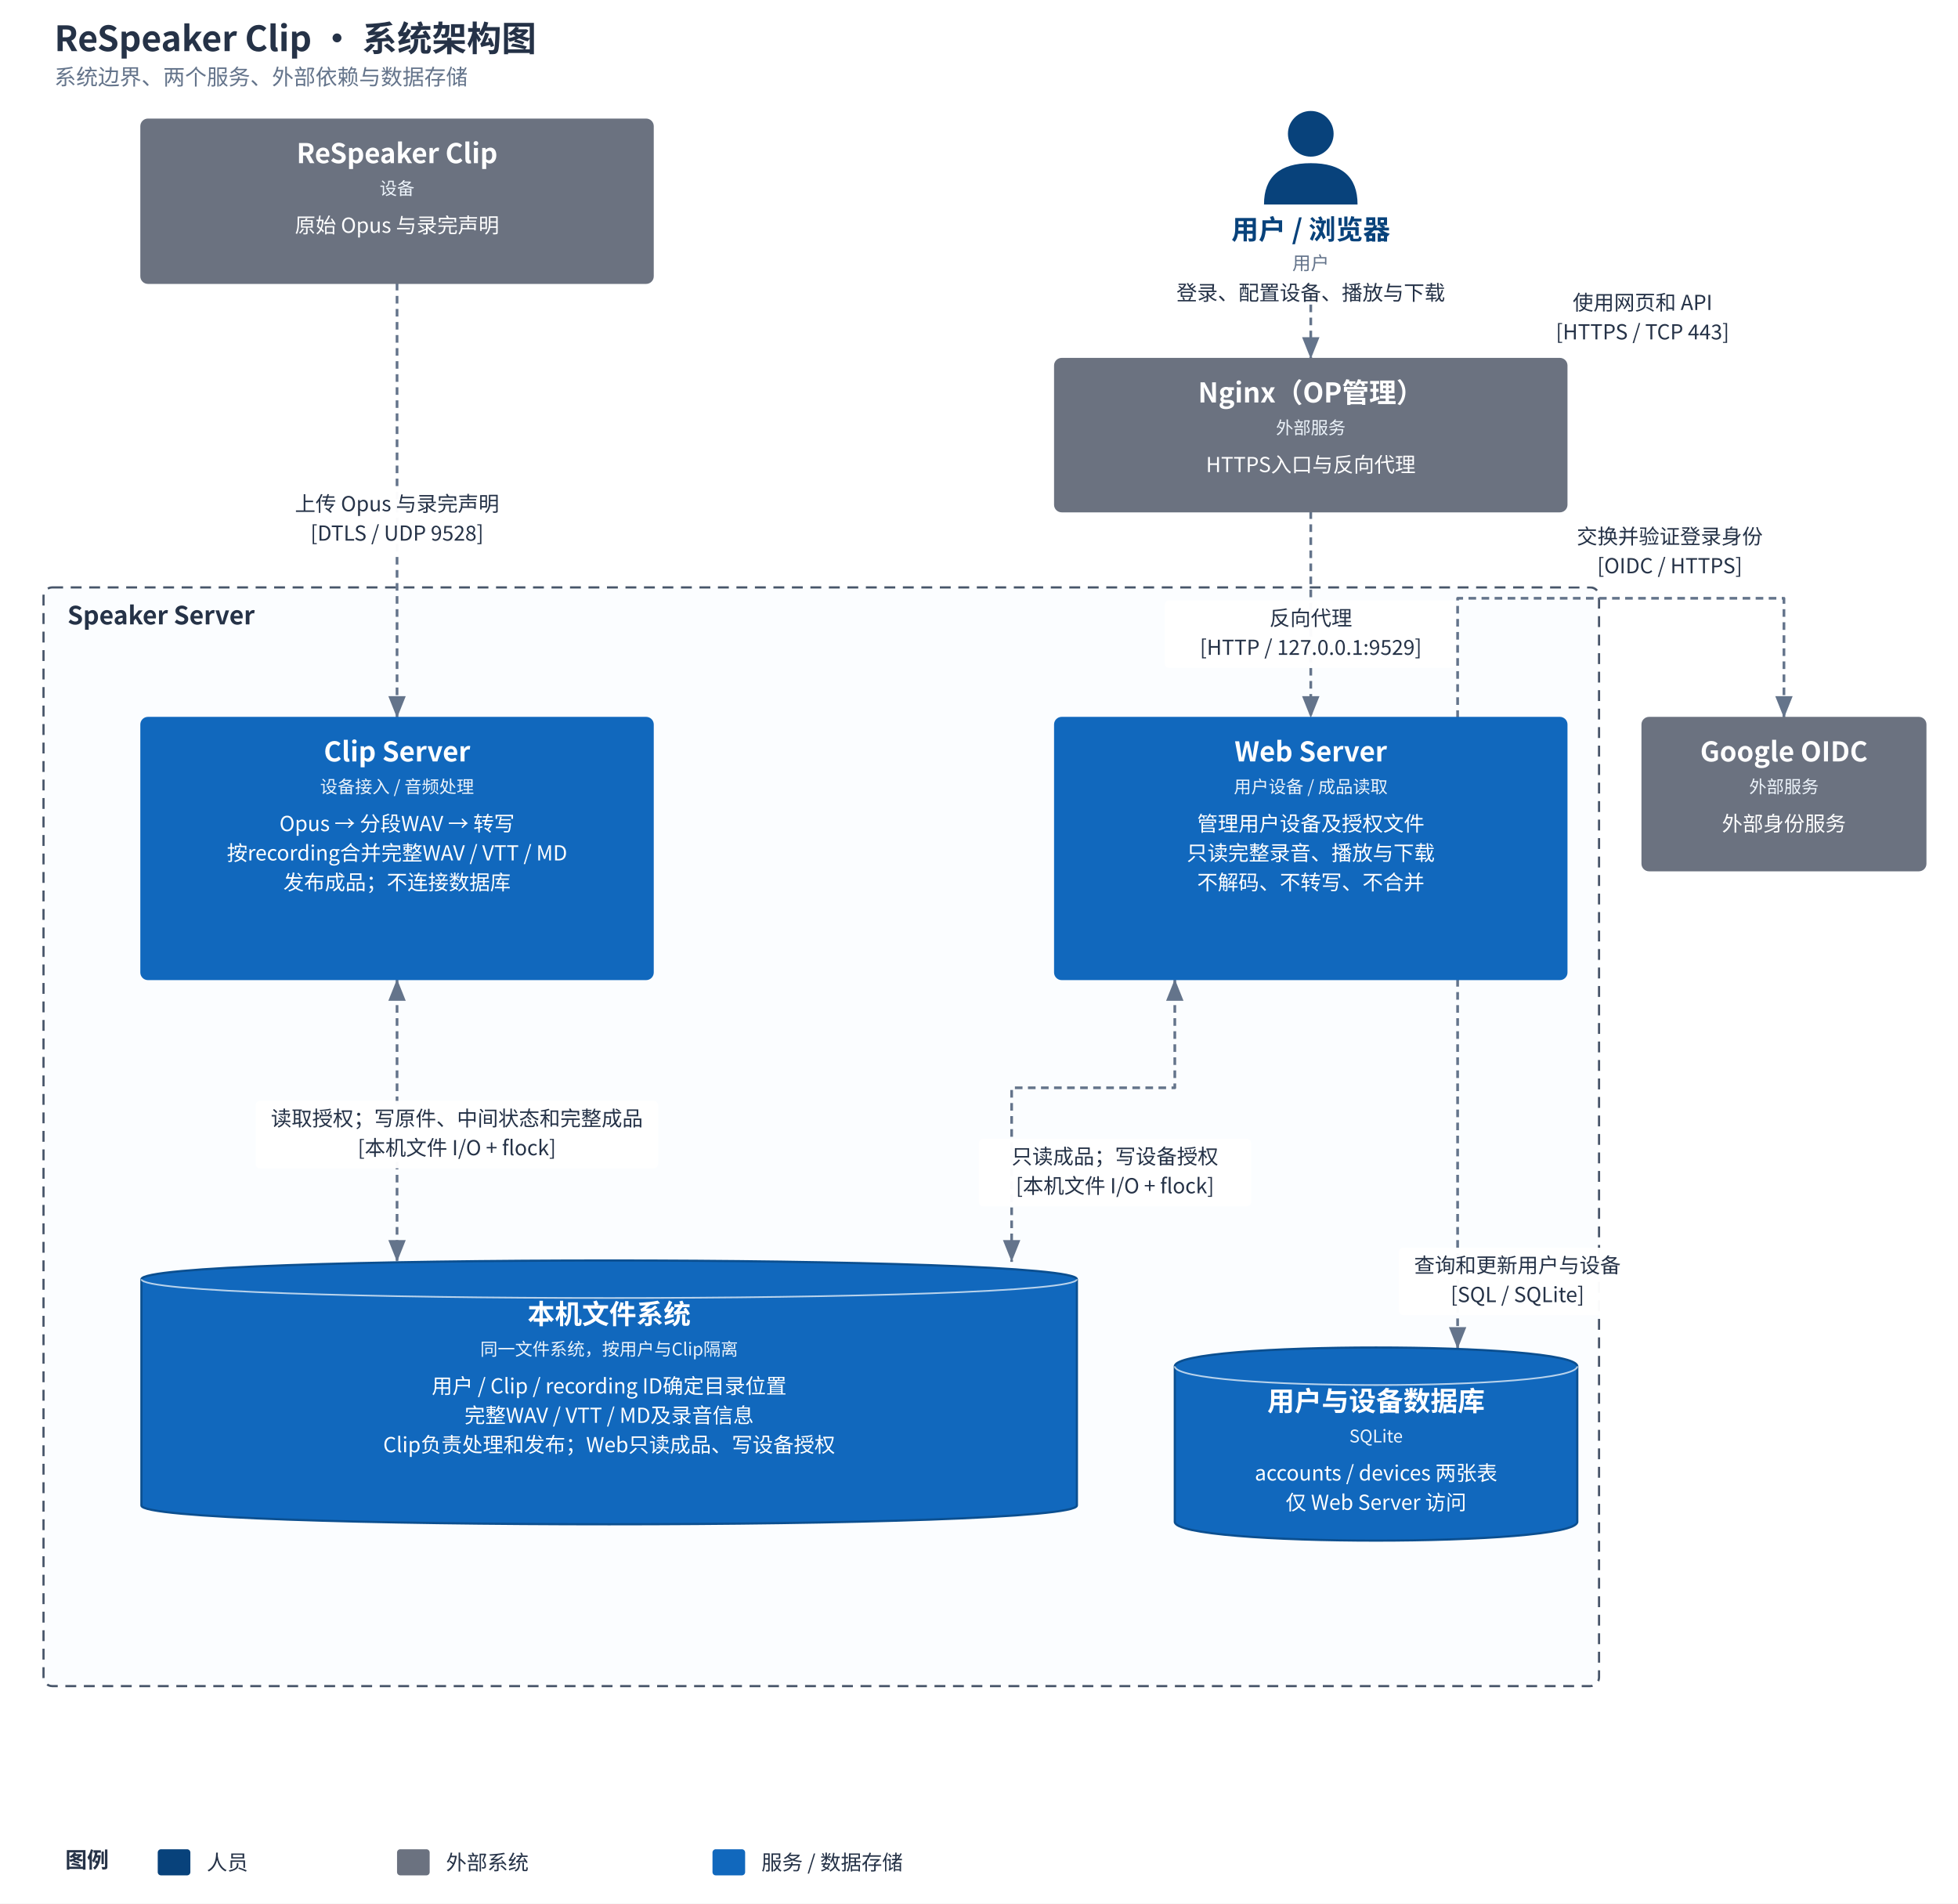
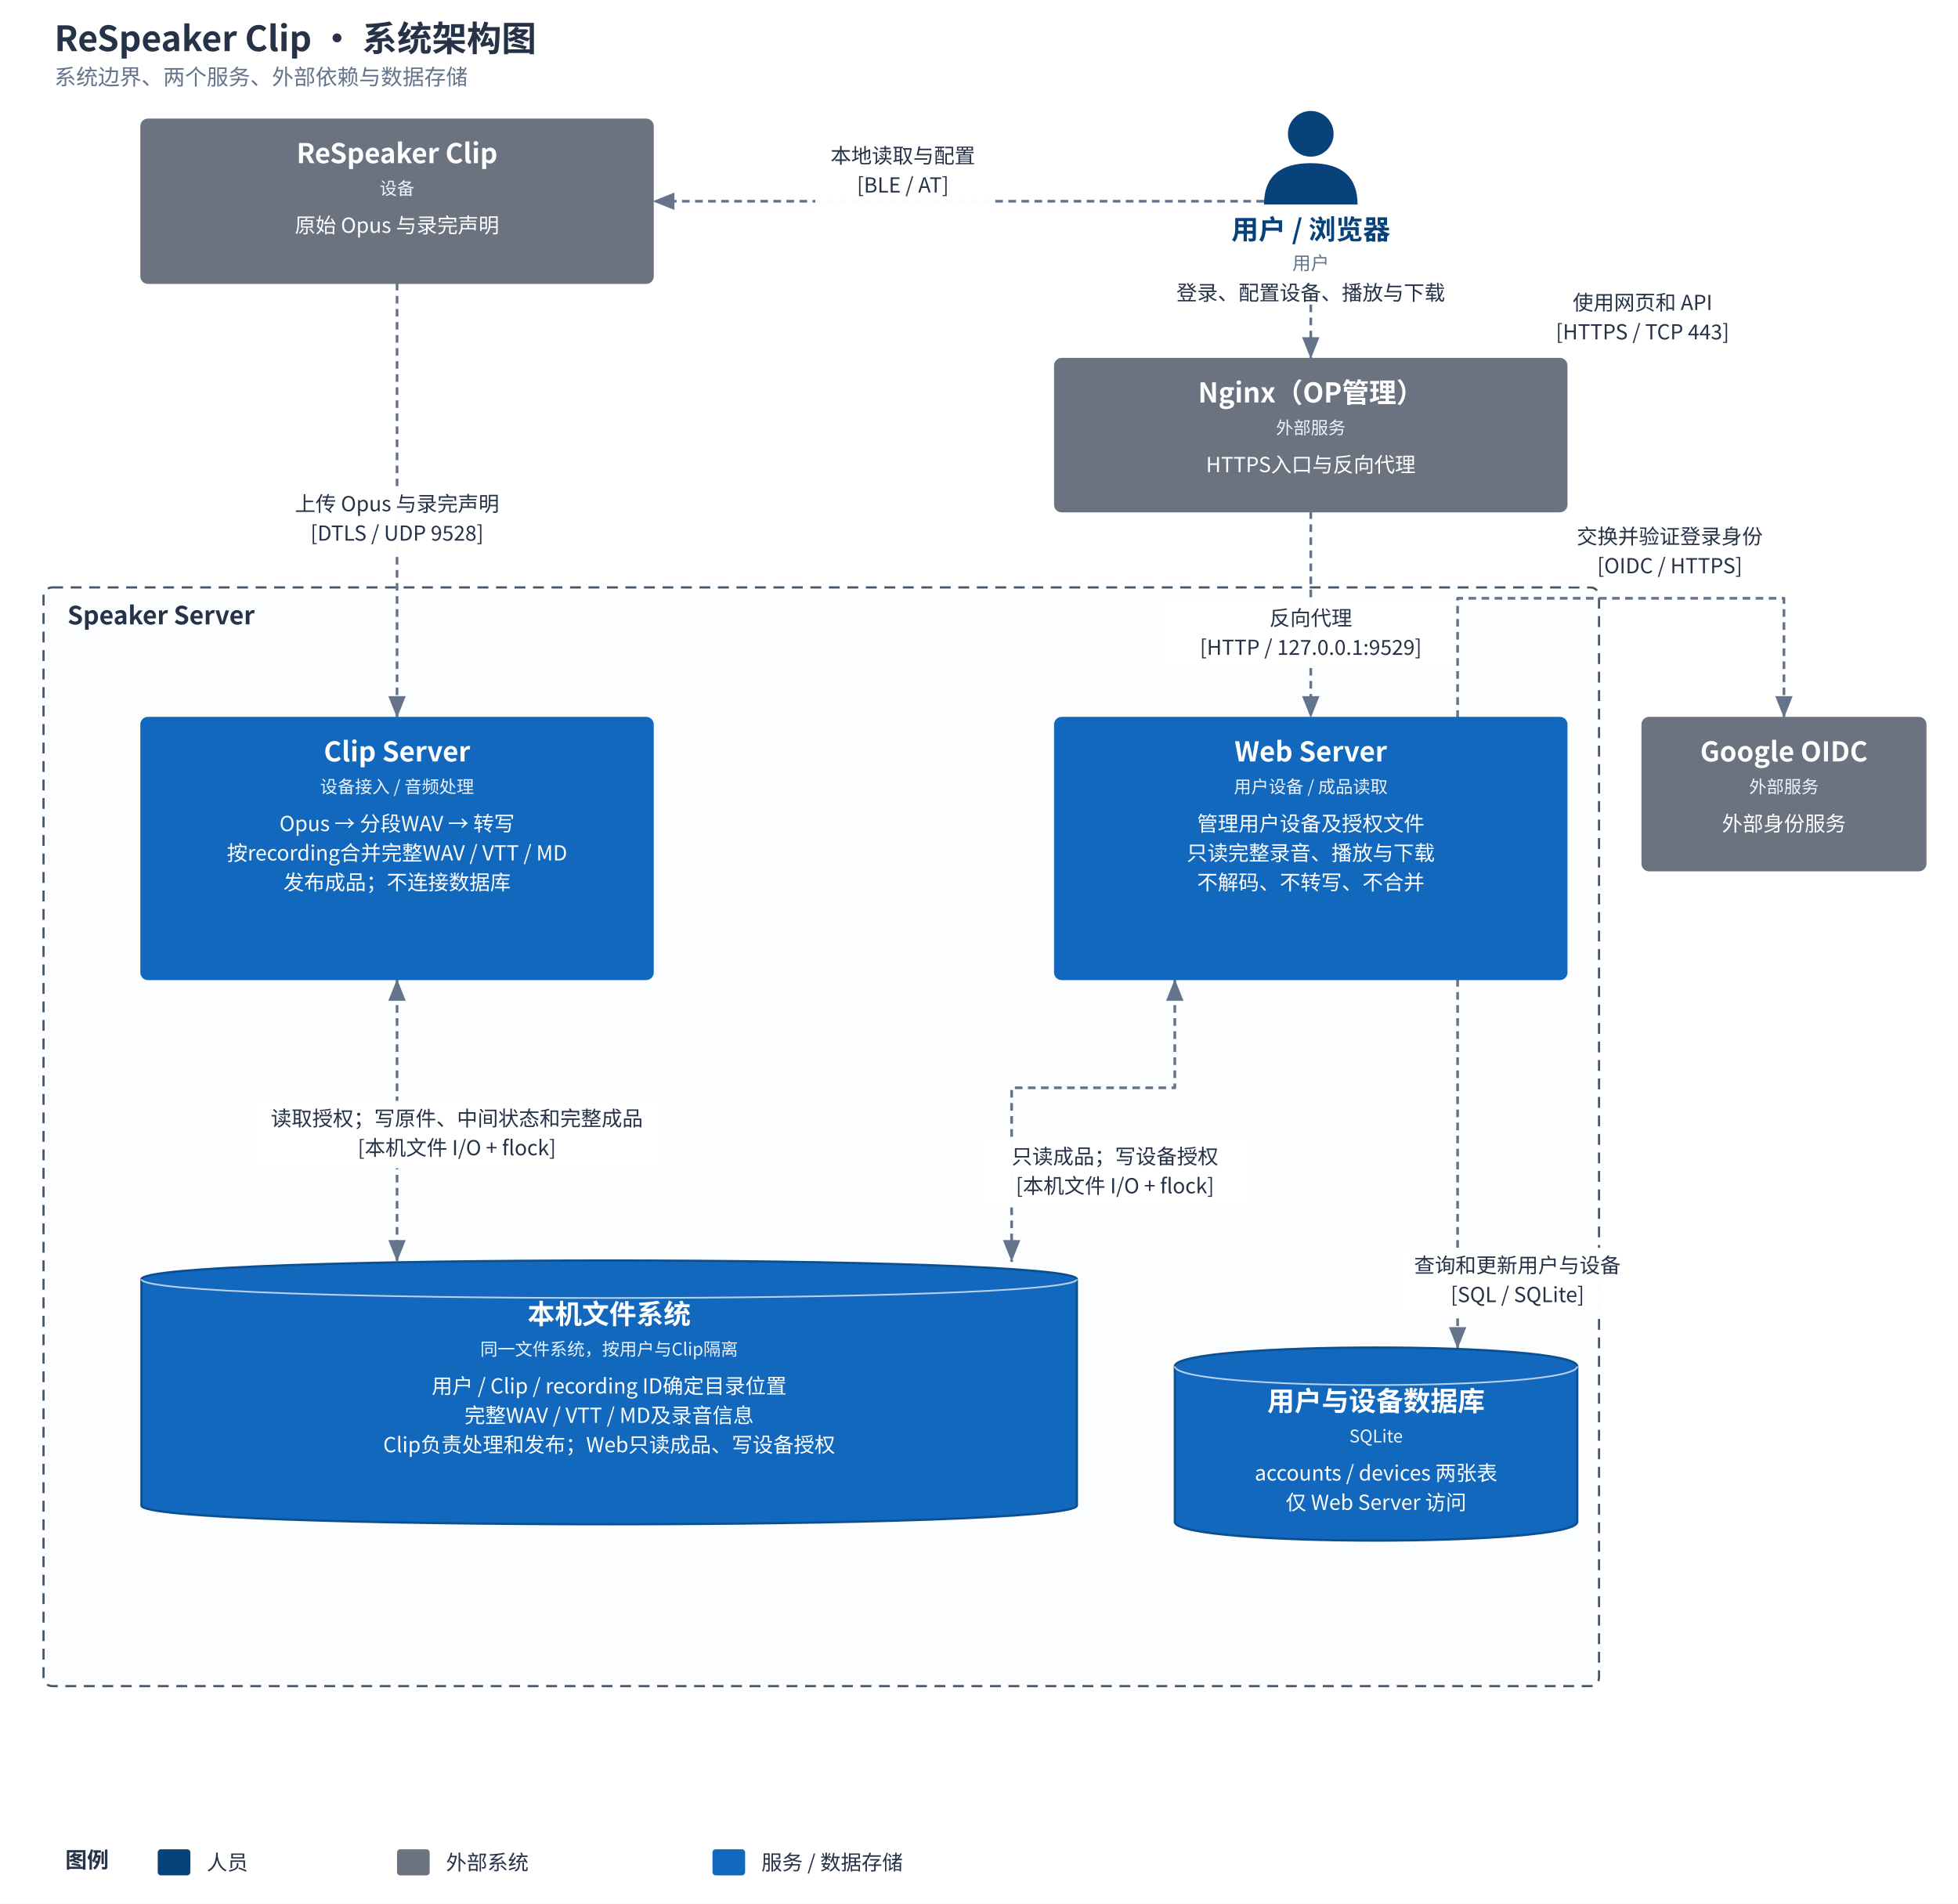
<svg xmlns="http://www.w3.org/2000/svg" width="1800" height="1750" viewBox="0 0 1800 1750" role="img" aria-labelledby="title desc">
  <rect width="1800" height="1750" fill="white" />
  <defs>
    <marker id="arrow" viewBox="0 0 12 12" refX="11" refY="6" markerWidth="10" markerHeight="10" orient="auto-start-reverse">
      <path d="M 1 1 L 11 6 L 1 11 Z" fill="#64748b" />
    </marker>
  </defs>
  <g font-family="PingFang SC,Microsoft YaHei,Noto Sans CJK SC,Arial,sans-serif">
    <text x="50" y="47" text-anchor="start" font-size="32" font-weight="600" fill="#253247">ReSpeaker Clip · 系统架构图</text>
    <text x="50" y="78" text-anchor="start" font-size="20" font-weight="400" fill="#64748b">系统边界、两个服务、外部依赖与数据存储</text>
    <rect x="40" y="540" width="1430" height="1010" rx="8" fill="#fbfdff" stroke="#475569" stroke-width="2" stroke-dasharray="10 7" />
    <text x="62" y="574" text-anchor="start" font-size="23" font-weight="600" fill="#253247">Speaker Server</text>
+     <path d="M 1162 185 L 600 185" fill="none" stroke="#64748b" stroke-width="2.5" stroke-dasharray="7 5" stroke-linejoin="round" />
+     <polygon points="600.0,185.0 620.0,177.0 620.0,193.0" fill="#64748b" />
+     <rect x="749.5" y="127" width="161.0" height="62" rx="4" fill="white" fill-opacity="0.97" />
+     <text x="830" y="150" text-anchor="middle" font-size="19" font-weight="400" fill="#253247">本地读取与配置</text>
+     <text x="830" y="177" text-anchor="middle" font-size="19" font-weight="400" fill="#253247">[BLE / AT]</text>
    <path d="M 1205 280 L 1205 330" fill="none" stroke="#64748b" stroke-width="2.5" stroke-dasharray="7 5" stroke-linejoin="round" />
    <polygon points="1205.0,330.0 1197.0,310.0 1213.0,310.0" fill="#64748b" />
    <rect x="1407.2" y="262" width="205.7" height="62" rx="4" fill="white" fill-opacity="0.97" />
    <text x="1510" y="285" text-anchor="middle" font-size="19" font-weight="400" fill="#253247">使用网页和 API</text>
    <text x="1510" y="312" text-anchor="middle" font-size="19" font-weight="400" fill="#253247">[HTTPS / TCP 443]</text>
    <path d="M 1205 470 L 1205 660" fill="none" stroke="#64748b" stroke-width="2.5" stroke-dasharray="7 5" stroke-linejoin="round" />
    <polygon points="1205.0,660.0 1197.0,640.0 1213.0,640.0" fill="#64748b" />
    <rect x="1070.8" y="552" width="268.4" height="62" rx="4" fill="white" fill-opacity="0.97" />
    <text x="1205" y="575" text-anchor="middle" font-size="19" font-weight="400" fill="#253247">反向代理</text>
    <text x="1205" y="602" text-anchor="middle" font-size="19" font-weight="400" fill="#253247">[HTTP / 127.0.0.1:9529]</text>
    <path d="M 365 260 L 365 660" fill="none" stroke="#64748b" stroke-width="2.5" stroke-dasharray="7 5" stroke-linejoin="round" />
    <polygon points="365.0,660.0 357.0,640.0 373.0,640.0" fill="#64748b" />
    <rect x="253.1" y="447" width="223.7" height="62" rx="4" fill="white" fill-opacity="0.97" />
    <text x="365" y="470" text-anchor="middle" font-size="19" font-weight="400" fill="#253247">上传 Opus 与录完声明</text>
    <text x="365" y="497" text-anchor="middle" font-size="19" font-weight="400" fill="#253247">[DTLS / UDP 9528]</text>
    <path d="M 1340 660 L 1340 550 L 1640 550 L 1640 660" fill="none" stroke="#64748b" stroke-width="2.5" stroke-dasharray="7 5" stroke-linejoin="round" />
    <polygon points="1640.0,660.0 1632.0,640.0 1648.0,640.0" fill="#64748b" />
    <rect x="1435.5" y="477" width="199.0" height="62" rx="4" fill="white" fill-opacity="0.97" />
    <text x="1535" y="500" text-anchor="middle" font-size="19" font-weight="400" fill="#253247">交换并验证登录身份</text>
    <text x="1535" y="527" text-anchor="middle" font-size="19" font-weight="400" fill="#253247">[OIDC / HTTPS]</text>
    <path d="M 365 900 L 365 1160" fill="none" stroke="#64748b" stroke-width="2.5" stroke-dasharray="7 5" stroke-linejoin="round" />
    <polygon points="365.0,1160.0 357.0,1140.0 373.0,1140.0" fill="#64748b" />
    <polygon points="365.0,900.0 373.0,920.0 357.0,920.0" fill="#64748b" />
    <rect x="235.0" y="1012" width="370.0" height="62" rx="4" fill="white" fill-opacity="0.97" />
    <text x="420" y="1035" text-anchor="middle" font-size="19" font-weight="400" fill="#253247">读取授权；写原件、中间状态和完整成品</text>
    <text x="420" y="1062" text-anchor="middle" font-size="19" font-weight="400" fill="#253247">[本机文件 I/O + flock]</text>
    <path d="M 1080 900 L 1080 1000 L 930 1000 L 930 1160" fill="none" stroke="#64748b" stroke-width="2.5" stroke-dasharray="7 5" stroke-linejoin="round" />
    <polygon points="930.0,1160.0 922.0,1140.0 938.0,1140.0" fill="#64748b" />
    <polygon points="1080.0,900.0 1088.0,920.0 1072.0,920.0" fill="#64748b" />
    <rect x="899.9" y="1047" width="250.3" height="62" rx="4" fill="white" fill-opacity="0.97" />
    <text x="1025" y="1070" text-anchor="middle" font-size="19" font-weight="400" fill="#253247">只读成品；写设备授权</text>
    <text x="1025" y="1097" text-anchor="middle" font-size="19" font-weight="400" fill="#253247">[本机文件 I/O + flock]</text>
    <path d="M 1340 900 L 1340 1240" fill="none" stroke="#64748b" stroke-width="2.5" stroke-dasharray="7 5" stroke-linejoin="round" />
    <polygon points="1340.0,1240.0 1332.0,1220.0 1348.0,1220.0" fill="#64748b" />
    <rect x="1286.0" y="1147" width="218.0" height="62" rx="4" fill="white" fill-opacity="0.97" />
    <text x="1395" y="1170" text-anchor="middle" font-size="19" font-weight="400" fill="#253247">查询和更新用户与设备</text>
    <text x="1395" y="1197" text-anchor="middle" font-size="19" font-weight="400" fill="#253247">[SQL / SQLite]</text>
    <circle cx="1205.0" cy="123" r="21" fill="#08427b" />
    <path d="M 1162.0 188 Q 1162.0 150 1205.0 150 Q 1248.0 150 1248.0 188 Z" fill="#08427b" />
    <text x="1205.0" y="220" text-anchor="middle" font-size="25" font-weight="600" fill="#08427b">用户 / 浏览器</text>
    <text x="1205.0" y="248" text-anchor="middle" font-size="17" font-weight="400" fill="#64748b">用户</text>
    <text x="1205.0" y="276" text-anchor="middle" font-size="19" font-weight="400" fill="#253247">登录、配置设备、播放与下载</text>
    <rect x="130" y="110" width="470" height="150" rx="6" fill="#6b7280" stroke="#6b7280" stroke-width="2" />
    <text x="365.0" y="150" text-anchor="middle" font-size="25" font-weight="600" fill="white">ReSpeaker Clip</text>
    <text x="365.0" y="179" text-anchor="middle" font-size="16" font-weight="400" fill="#edf4fb">设备</text>
    <text x="365.0" y="214" text-anchor="middle" font-size="19" font-weight="400" fill="white">原始 Opus 与录完声明</text>
    <rect x="970" y="330" width="470" height="140" rx="6" fill="#6b7280" stroke="#6b7280" stroke-width="2" />
    <text x="1205.0" y="370" text-anchor="middle" font-size="25" font-weight="600" fill="white">Nginx（OP管理）</text>
    <text x="1205.0" y="399" text-anchor="middle" font-size="16" font-weight="400" fill="#edf4fb">外部服务</text>
    <text x="1205.0" y="434" text-anchor="middle" font-size="19" font-weight="400" fill="white">HTTPS入口与反向代理</text>
    <rect x="1510" y="660" width="260" height="140" rx="6" fill="#6b7280" stroke="#6b7280" stroke-width="2" />
    <text x="1640.0" y="700" text-anchor="middle" font-size="25" font-weight="600" fill="white">Google OIDC</text>
    <text x="1640.0" y="729" text-anchor="middle" font-size="16" font-weight="400" fill="#edf4fb">外部服务</text>
    <text x="1640.0" y="764" text-anchor="middle" font-size="19" font-weight="400" fill="white">外部身份服务</text>
    <rect x="130" y="660" width="470" height="240" rx="6" fill="#1168bd" stroke="#1168bd" stroke-width="2" />
    <text x="365.0" y="700" text-anchor="middle" font-size="25" font-weight="600" fill="white">Clip Server</text>
    <text x="365.0" y="729" text-anchor="middle" font-size="16" font-weight="400" fill="#edf4fb">设备接入 / 音频处理</text>
    <text x="365.0" y="764" text-anchor="middle" font-size="19" font-weight="400" fill="white">Opus → 分段WAV → 转写</text>
    <text x="365.0" y="791" text-anchor="middle" font-size="19" font-weight="400" fill="white">按recording合并完整WAV / VTT / MD</text>
    <text x="365.0" y="818" text-anchor="middle" font-size="19" font-weight="400" fill="white">发布成品；不连接数据库</text>
    <rect x="970" y="660" width="470" height="240" rx="6" fill="#1168bd" stroke="#1168bd" stroke-width="2" />
    <text x="1205.0" y="700" text-anchor="middle" font-size="25" font-weight="600" fill="white">Web Server</text>
    <text x="1205.0" y="729" text-anchor="middle" font-size="16" font-weight="400" fill="#edf4fb">用户设备 / 成品读取</text>
    <text x="1205.0" y="764" text-anchor="middle" font-size="19" font-weight="400" fill="white">管理用户设备及授权文件</text>
    <text x="1205.0" y="791" text-anchor="middle" font-size="19" font-weight="400" fill="white">只读完整录音、播放与下载</text>
    <text x="1205.0" y="818" text-anchor="middle" font-size="19" font-weight="400" fill="white">不解码、不转写、不合并</text>
    <path d="M130 1176 C130 1153,990 1153,990 1176 L990 1384 C990 1407,130 1407,130 1384 Z" fill="#1168bd" stroke="#0b4f90" stroke-width="2" />
    <path d="M130 1176 C130 1199,990 1199,990 1176" fill="none" stroke="white" stroke-opacity=".7" stroke-width="1.5" />
    <text x="560.0" y="1217" text-anchor="middle" font-size="25" font-weight="600" fill="white">本机文件系统</text>
    <text x="560.0" y="1246" text-anchor="middle" font-size="16" font-weight="400" fill="#edf4fb">同一文件系统，按用户与Clip隔离</text>
    <text x="560.0" y="1281" text-anchor="middle" font-size="19" font-weight="400" fill="white">用户 / Clip / recording ID确定目录位置</text>
    <text x="560.0" y="1308" text-anchor="middle" font-size="19" font-weight="400" fill="white">完整WAV / VTT / MD及录音信息</text>
    <text x="560.0" y="1335" text-anchor="middle" font-size="19" font-weight="400" fill="white">Clip负责处理和发布；Web只读成品、写设备授权</text>
    <path d="M1080 1256 C1080 1233,1450 1233,1450 1256 L1450 1399 C1450 1422,1080 1422,1080 1399 Z" fill="#1168bd" stroke="#0b4f90" stroke-width="2" />
    <path d="M1080 1256 C1080 1279,1450 1279,1450 1256" fill="none" stroke="white" stroke-opacity=".7" stroke-width="1.5" />
    <text x="1265.0" y="1297" text-anchor="middle" font-size="25" font-weight="600" fill="white">用户与设备数据库</text>
    <text x="1265.0" y="1326" text-anchor="middle" font-size="16" font-weight="400" fill="#edf4fb">SQLite</text>
    <text x="1265.0" y="1361" text-anchor="middle" font-size="19" font-weight="400" fill="white">accounts / devices 两张表</text>
    <text x="1265.0" y="1388" text-anchor="middle" font-size="19" font-weight="400" fill="white">仅 Web Server 访问</text>
    <text x="60" y="1717" text-anchor="start" font-size="20" font-weight="600" fill="#253247">图例</text>
    <rect x="145" y="1700" width="30" height="24" rx="3" fill="#08427b" />
    <text x="190" y="1719" text-anchor="start" font-size="19" font-weight="400" fill="#253247">人员</text>
    <rect x="365" y="1700" width="30" height="24" rx="3" fill="#6b7280" />
    <text x="410" y="1719" text-anchor="start" font-size="19" font-weight="400" fill="#253247">外部系统</text>
    <rect x="655" y="1700" width="30" height="24" rx="3" fill="#1168bd" />
    <text x="700" y="1719" text-anchor="start" font-size="19" font-weight="400" fill="#253247">服务 / 数据存储</text>
  </g>
</svg>
